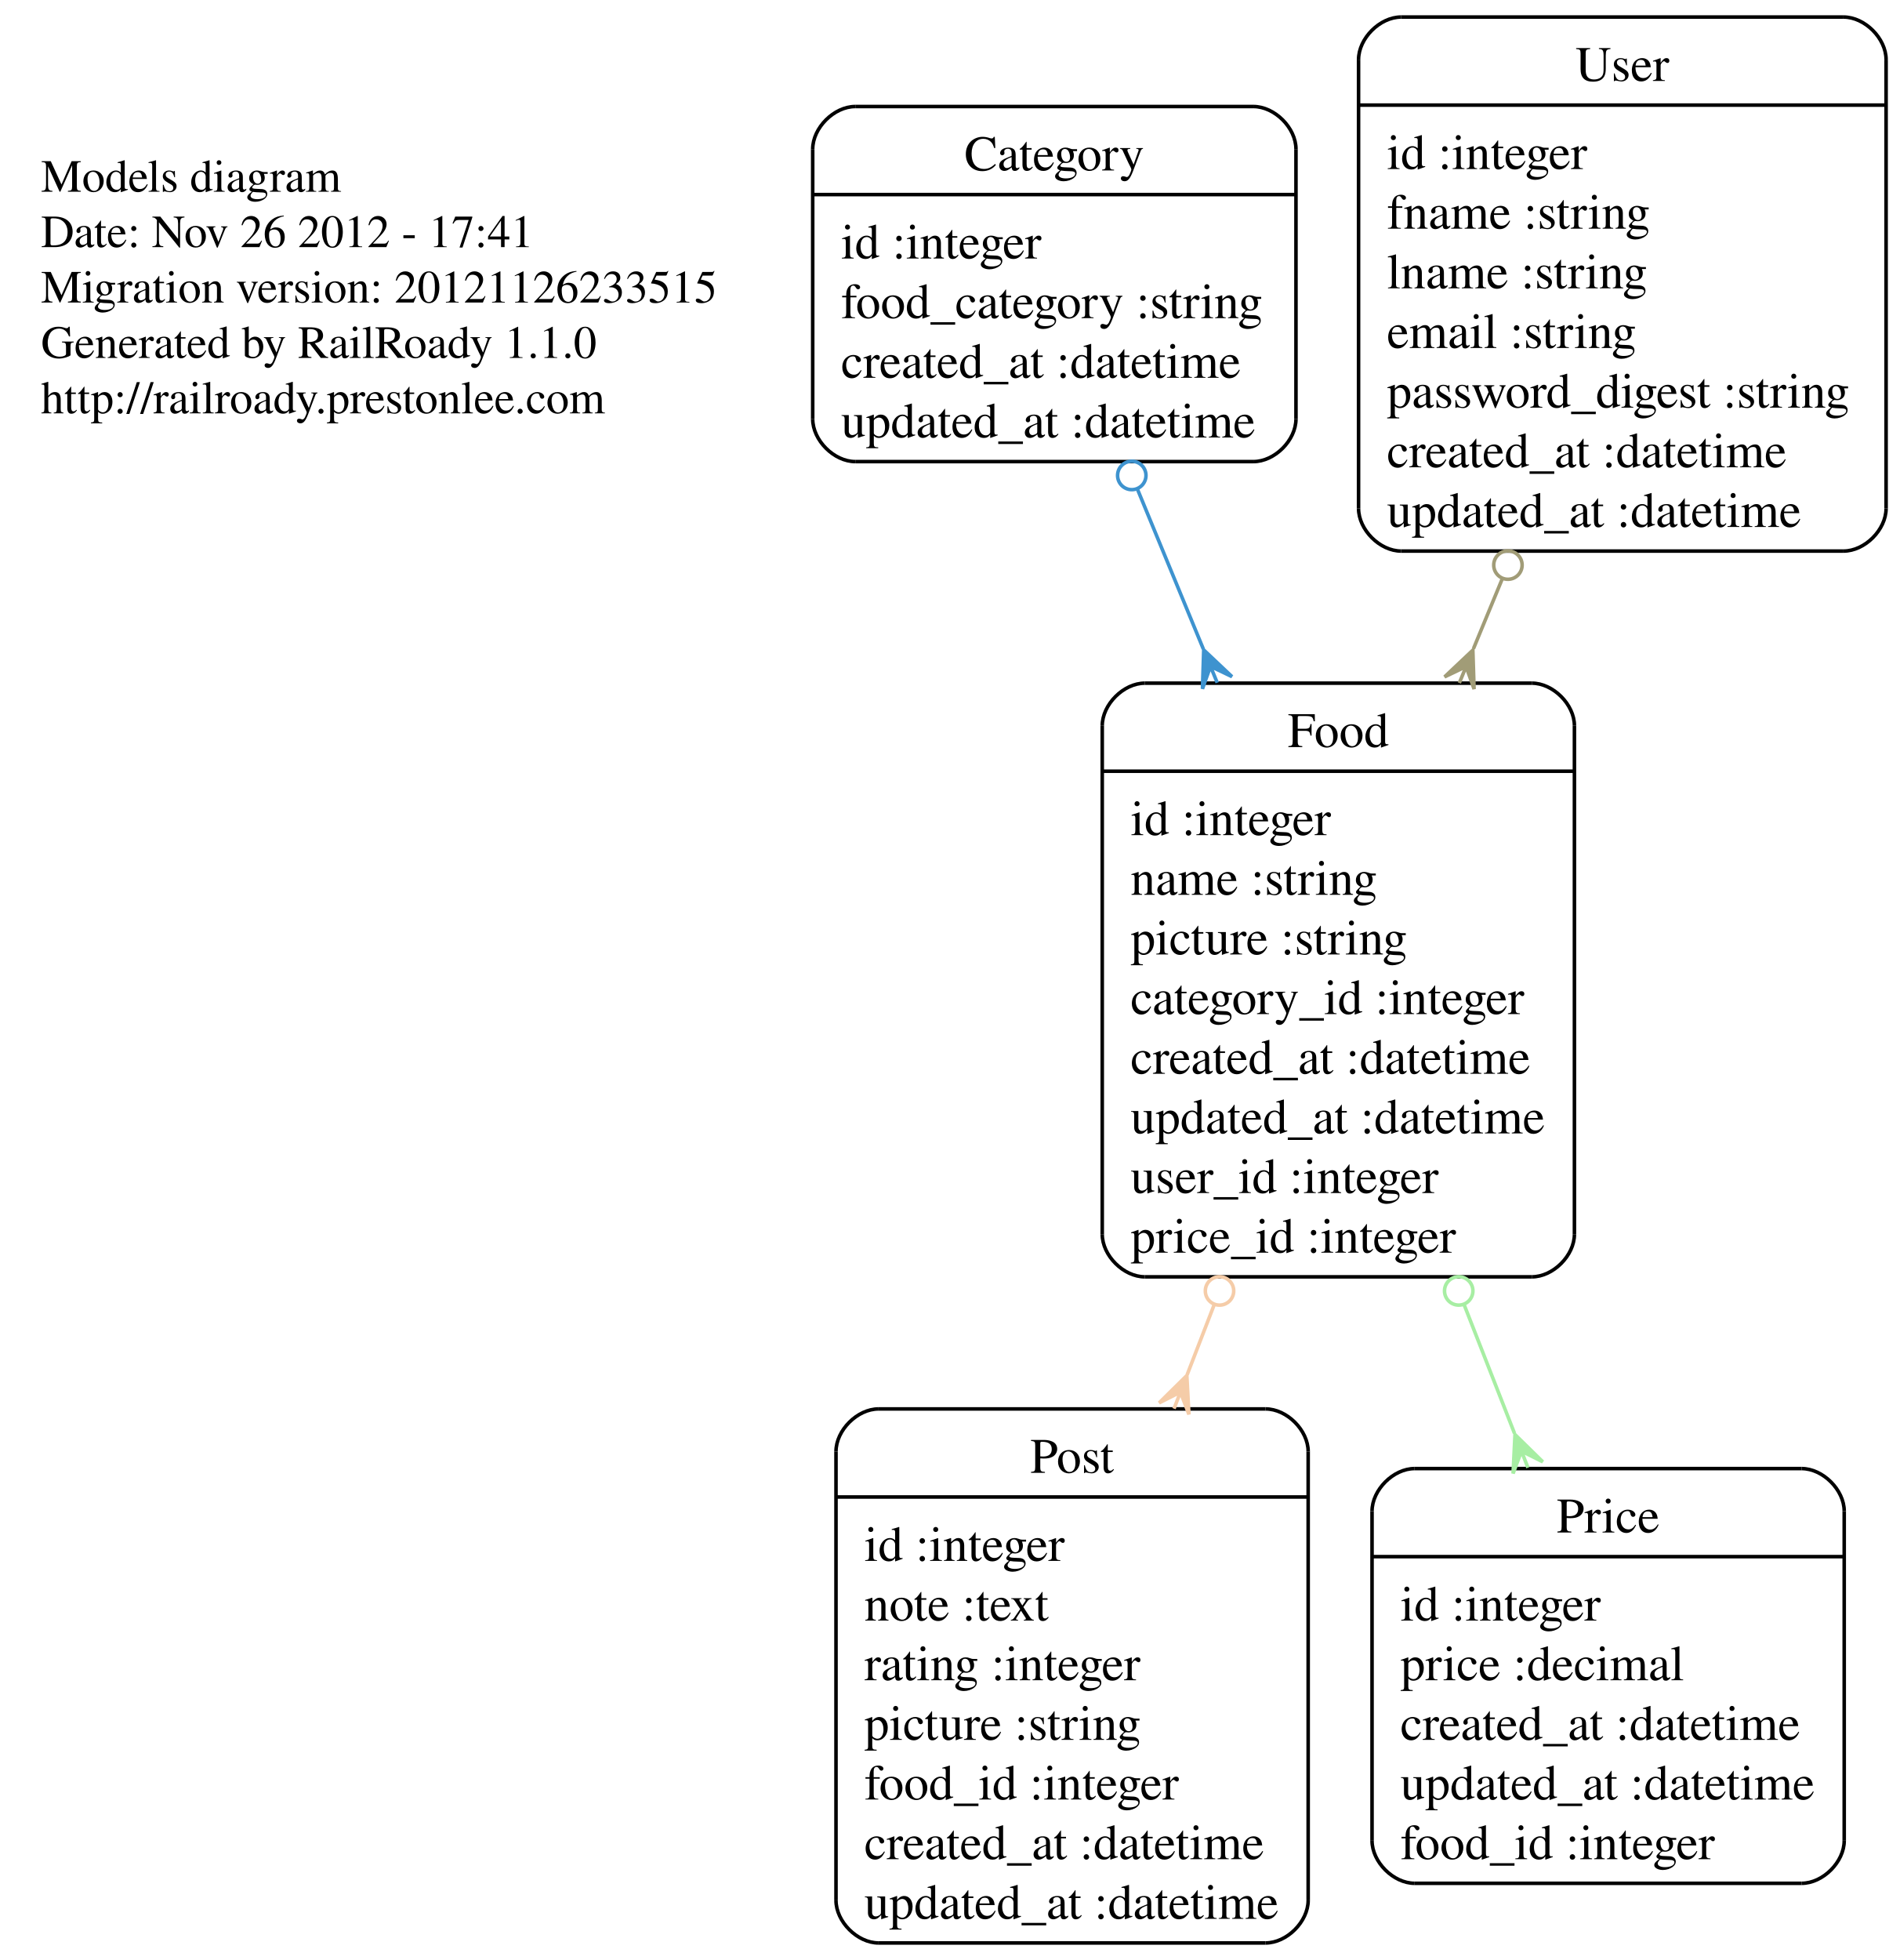
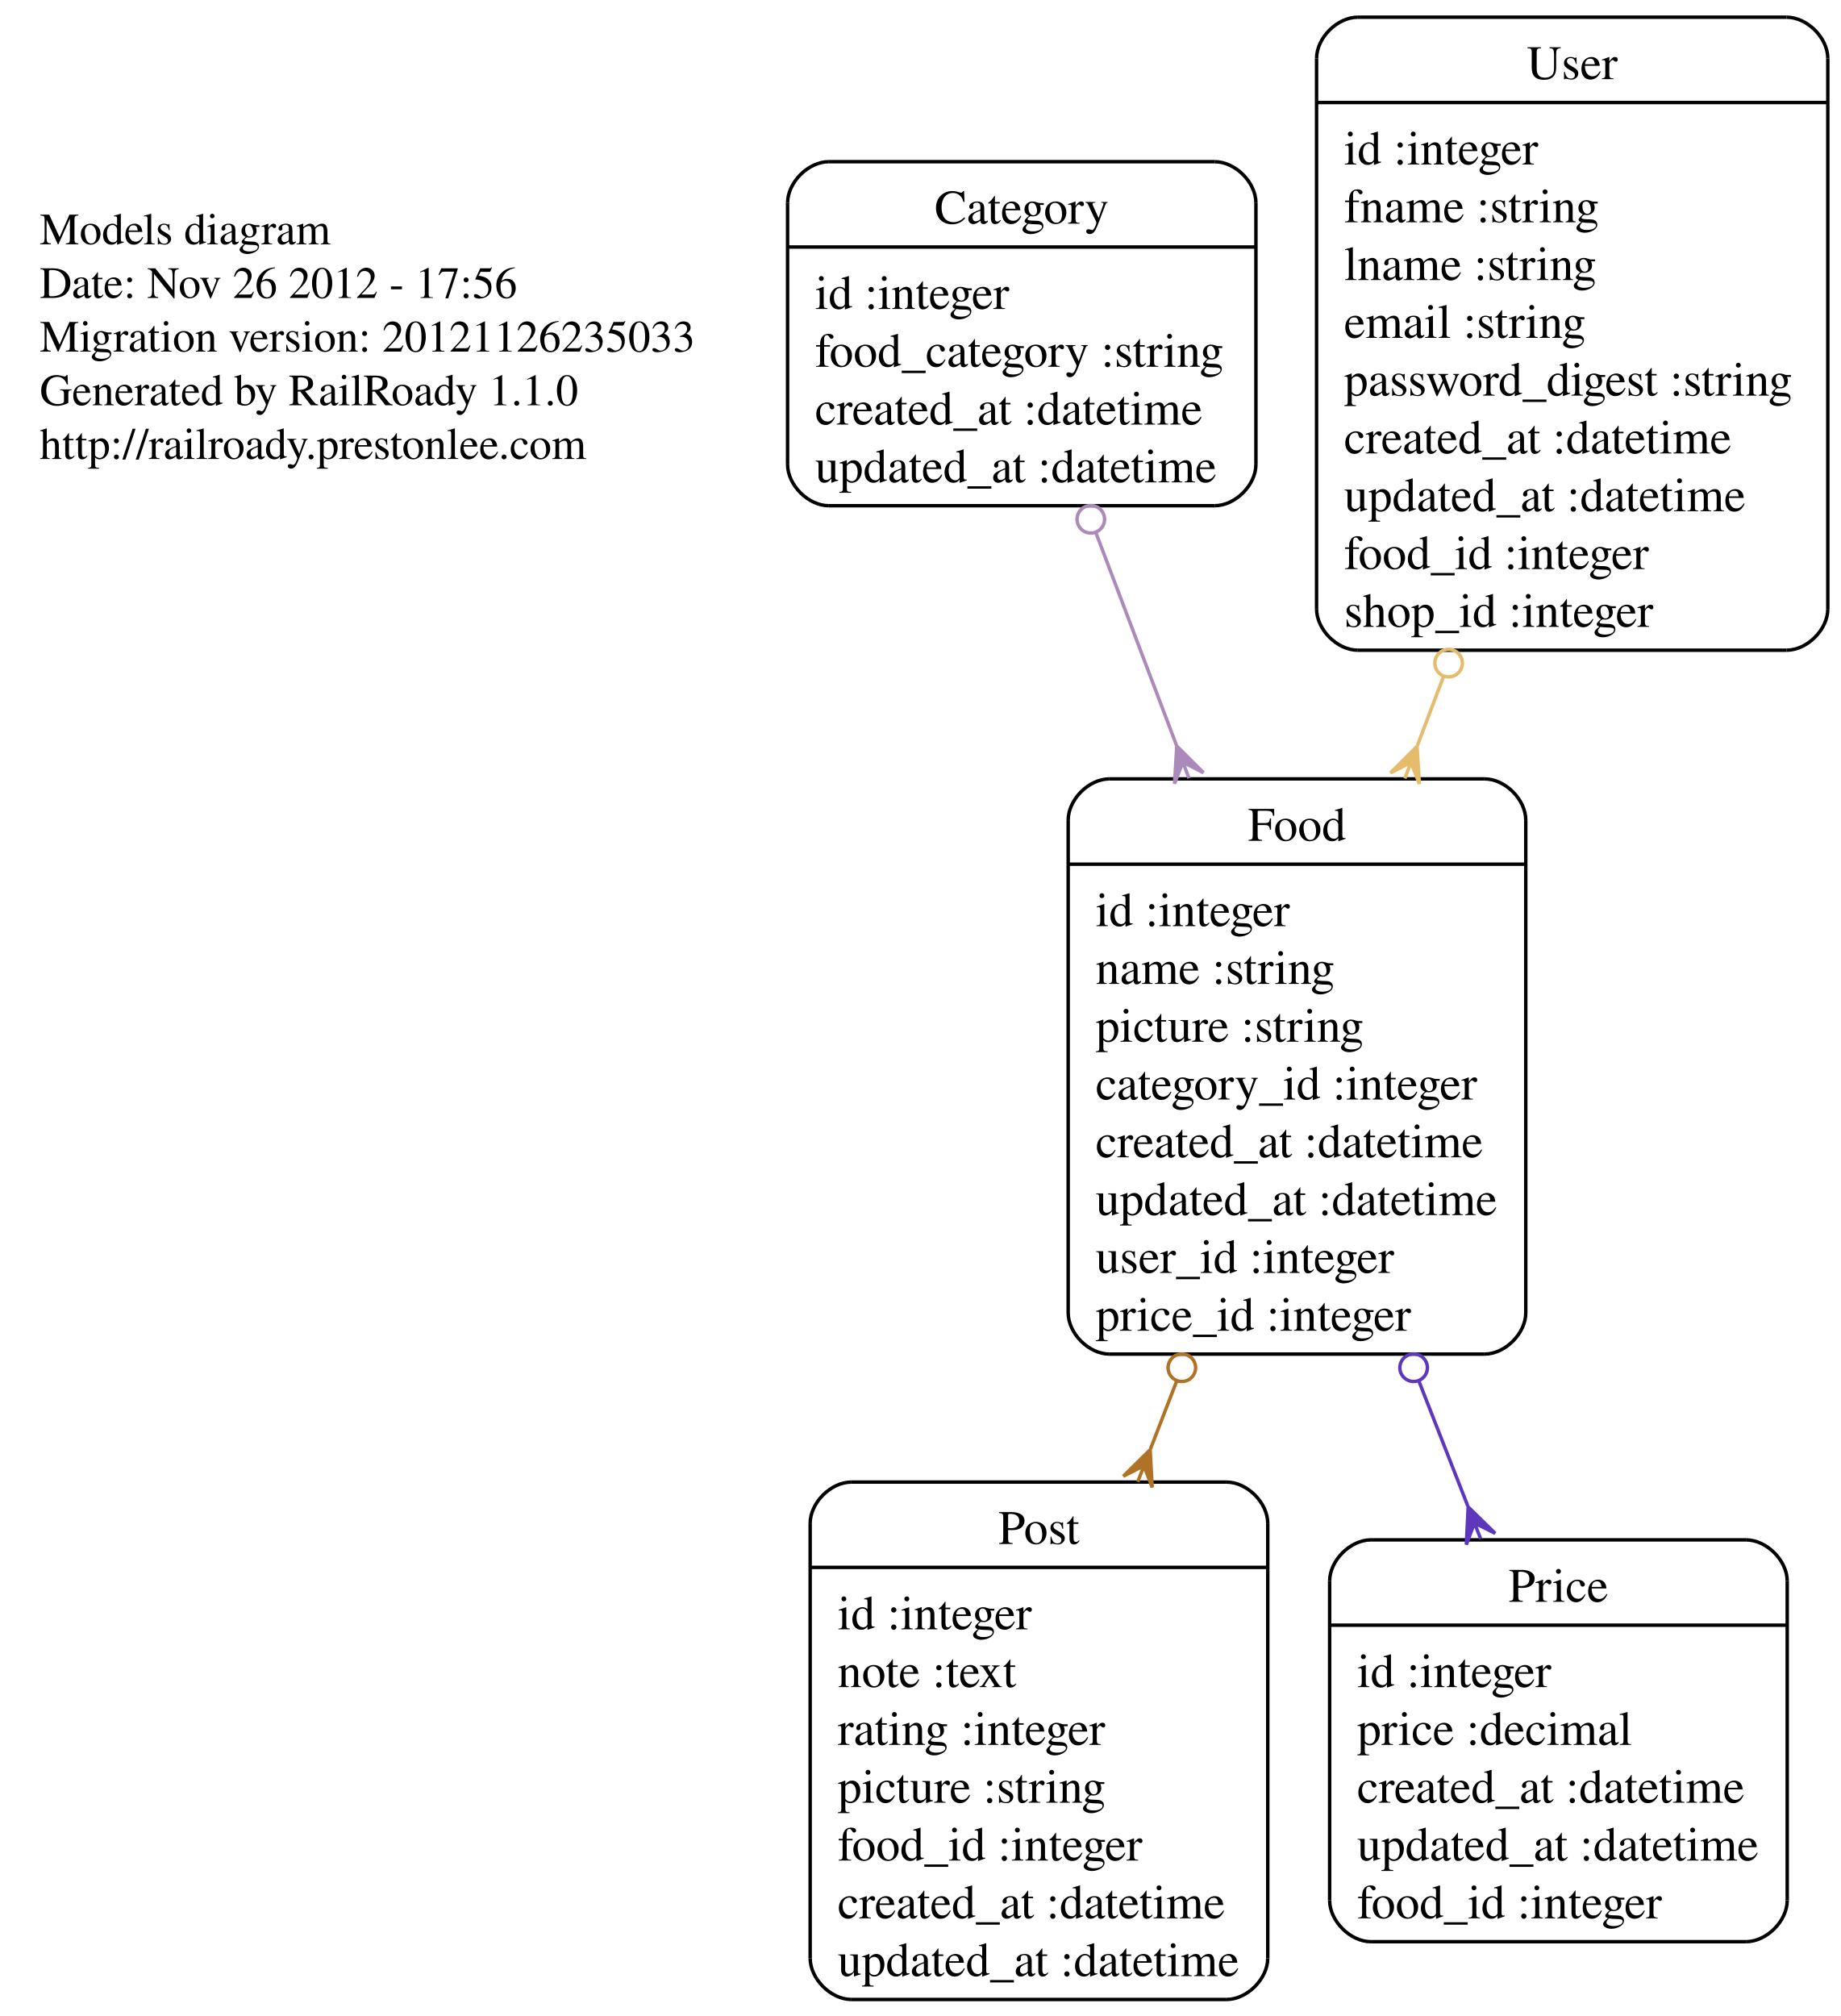
- <svg xmlns="http://www.w3.org/2000/svg" width="535pt" height="552pt" viewBox="0.00 0.00 535.00 552.00">
-   <g id="graph1" class="graph" transform="scale(1 1) rotate(0) translate(4 548)">
-     <polygon fill="white" stroke="white" points="-4,5 -4,-548 532,-548 532,5 -4,5" />
+ <svg xmlns="http://www.w3.org/2000/svg" width="535pt" height="586pt" viewBox="0.00 0.00 535.00 586.00">
+   <g id="graph1" class="graph" transform="scale(1 1) rotate(0) translate(4 582)">
+     <polygon fill="white" stroke="white" points="-4,5 -4,-582 532,-582 532,5 -4,5" />
    <g id="node1" class="node">
-       <text text-anchor="start" x="7.55" y="-494" font-family="Times,serif" font-size="13.00">Models diagram</text>
-       <text text-anchor="start" x="7.55" y="-478.4" font-family="Times,serif" font-size="13.00">Date: Nov 26 2012 - 17:41</text>
-       <text text-anchor="start" x="7.55" y="-462.8" font-family="Times,serif" font-size="13.00">Migration version: 20121126233515</text>
-       <text text-anchor="start" x="7.55" y="-447.2" font-family="Times,serif" font-size="13.00">Generated by RailRoady 1.1.0</text>
-       <text text-anchor="start" x="7.55" y="-431.6" font-family="Times,serif" font-size="13.00">http://railroady.prestonlee.com</text>
+       <text text-anchor="start" x="7.55" y="-511" font-family="Times,serif" font-size="13.00">Models diagram</text>
+       <text text-anchor="start" x="7.55" y="-495.4" font-family="Times,serif" font-size="13.00">Date: Nov 26 2012 - 17:56</text>
+       <text text-anchor="start" x="7.55" y="-479.8" font-family="Times,serif" font-size="13.00">Migration version: 20121126235033</text>
+       <text text-anchor="start" x="7.55" y="-464.2" font-family="Times,serif" font-size="13.00">Generated by RailRoady 1.1.0</text>
+       <text text-anchor="start" x="7.55" y="-448.6" font-family="Times,serif" font-size="13.00">http://railroady.prestonlee.com</text>
    </g>
    <g id="node2" class="node">
-       <polyline fill="none" stroke="black" points="236.933,-418 349.067,-418 " />
-       <path fill="none" stroke="black" d="M349.067,-418C355.067,-418 361.067,-424 361.067,-430" />
-       <polyline fill="none" stroke="black" points="361.067,-430 361.067,-506 " />
-       <path fill="none" stroke="black" d="M361.067,-506C361.067,-512 355.067,-518 349.067,-518" />
-       <polyline fill="none" stroke="black" points="349.067,-518 236.933,-518 " />
-       <path fill="none" stroke="black" d="M236.933,-518C230.933,-518 224.933,-512 224.933,-506" />
-       <polyline fill="none" stroke="black" points="224.933,-506 224.933,-430 " />
-       <path fill="none" stroke="black" d="M224.933,-430C224.933,-424 230.933,-418 236.933,-418" />
-       <text text-anchor="middle" x="293" y="-500" font-family="Times,serif" font-size="14.00">Category</text>
-       <polyline fill="none" stroke="black" points="224.933,-493.2 361.067,-493.2 " />
-       <text text-anchor="start" x="232.933" y="-475.2" font-family="Times,serif" font-size="14.00">id :integer</text>
-       <text text-anchor="start" x="232.933" y="-458.4" font-family="Times,serif" font-size="14.00">food_category :string</text>
-       <text text-anchor="start" x="232.933" y="-441.6" font-family="Times,serif" font-size="14.00">created_at :datetime</text>
-       <text text-anchor="start" x="232.933" y="-424.8" font-family="Times,serif" font-size="14.00">updated_at :datetime</text>
+       <polyline fill="none" stroke="black" points="236.933,-435 349.067,-435 " />
+       <path fill="none" stroke="black" d="M349.067,-435C355.067,-435 361.067,-441 361.067,-447" />
+       <polyline fill="none" stroke="black" points="361.067,-447 361.067,-523 " />
+       <path fill="none" stroke="black" d="M361.067,-523C361.067,-529 355.067,-535 349.067,-535" />
+       <polyline fill="none" stroke="black" points="349.067,-535 236.933,-535 " />
+       <path fill="none" stroke="black" d="M236.933,-535C230.933,-535 224.933,-529 224.933,-523" />
+       <polyline fill="none" stroke="black" points="224.933,-523 224.933,-447 " />
+       <path fill="none" stroke="black" d="M224.933,-447C224.933,-441 230.933,-435 236.933,-435" />
+       <text text-anchor="middle" x="293" y="-517" font-family="Times,serif" font-size="14.00">Category</text>
+       <polyline fill="none" stroke="black" points="224.933,-510.2 361.067,-510.2 " />
+       <text text-anchor="start" x="232.933" y="-492.2" font-family="Times,serif" font-size="14.00">id :integer</text>
+       <text text-anchor="start" x="232.933" y="-475.4" font-family="Times,serif" font-size="14.00">food_category :string</text>
+       <text text-anchor="start" x="232.933" y="-458.6" font-family="Times,serif" font-size="14.00">created_at :datetime</text>
+       <text text-anchor="start" x="232.933" y="-441.8" font-family="Times,serif" font-size="14.00">updated_at :datetime</text>
    </g>
    <g id="node3" class="node">
      <polyline fill="none" stroke="black" points="318.495,-188.4 427.505,-188.4 " />
      <path fill="none" stroke="black" d="M427.505,-188.4C433.505,-188.4 439.505,-194.4 439.505,-200.4" />
      <polyline fill="none" stroke="black" points="439.505,-200.4 439.505,-343.6 " />
      <path fill="none" stroke="black" d="M439.505,-343.6C439.505,-349.6 433.505,-355.6 427.505,-355.6" />
      <polyline fill="none" stroke="black" points="427.505,-355.6 318.495,-355.6 " />
      <path fill="none" stroke="black" d="M318.495,-355.6C312.495,-355.6 306.495,-349.6 306.495,-343.6" />
      <polyline fill="none" stroke="black" points="306.495,-343.6 306.495,-200.4 " />
      <path fill="none" stroke="black" d="M306.495,-200.4C306.495,-194.4 312.495,-188.4 318.495,-188.4" />
      <text text-anchor="middle" x="373" y="-337.6" font-family="Times,serif" font-size="14.00">Food</text>
      <polyline fill="none" stroke="black" points="306.495,-330.8 439.505,-330.8 " />
      <text text-anchor="start" x="314.495" y="-312.8" font-family="Times,serif" font-size="14.00">id :integer</text>
      <text text-anchor="start" x="314.495" y="-296" font-family="Times,serif" font-size="14.00">name :string</text>
      <text text-anchor="start" x="314.495" y="-279.2" font-family="Times,serif" font-size="14.00">picture :string</text>
      <text text-anchor="start" x="314.495" y="-262.4" font-family="Times,serif" font-size="14.00">category_id :integer</text>
      <text text-anchor="start" x="314.495" y="-245.6" font-family="Times,serif" font-size="14.00">created_at :datetime</text>
      <text text-anchor="start" x="314.495" y="-228.8" font-family="Times,serif" font-size="14.00">updated_at :datetime</text>
      <text text-anchor="start" x="314.495" y="-212" font-family="Times,serif" font-size="14.00">user_id :integer</text>
      <text text-anchor="start" x="314.495" y="-195.2" font-family="Times,serif" font-size="14.00">price_id :integer</text>
    </g>
    <g id="edge2" class="edge">
-       <path fill="none" stroke="#3e93cf" d="M316.456,-410.12C322.272,-396.017 328.654,-380.539 334.971,-365.221" />
-       <ellipse fill="none" stroke="#3e93cf" cx="314.816" cy="-414.097" rx="4" ry="4" />
-       <polygon fill="#3e93cf" stroke="#3e93cf" points="335.077,-364.962 343.05,-357.433 336.984,-360.34 338.89,-355.717 338.89,-355.717 338.89,-355.717 336.984,-360.34 334.73,-354.002 335.077,-364.962 335.077,-364.962" />
+       <path fill="none" stroke="#ab8aba" d="M314.538,-427.192C321.754,-408.161 329.996,-386.422 337.971,-365.39" />
+       <ellipse fill="none" stroke="#ab8aba" cx="313.074" cy="-431.056" rx="4" ry="4" />
+       <polygon fill="#ab8aba" stroke="#ab8aba" points="338.066,-365.138 345.819,-357.383 339.839,-360.463 341.611,-355.788 341.611,-355.788 341.611,-355.788 339.839,-360.463 337.404,-354.192 338.066,-365.138 338.066,-365.138" />
    </g>
    <g id="node4" class="node">
      <polyline fill="none" stroke="black" points="243.495,-0.8 352.505,-0.8 " />
      <path fill="none" stroke="black" d="M352.505,-0.8C358.505,-0.8 364.505,-6.8 364.505,-12.8" />
      <polyline fill="none" stroke="black" points="364.505,-12.8 364.505,-139.2 " />
      <path fill="none" stroke="black" d="M364.505,-139.2C364.505,-145.2 358.505,-151.2 352.505,-151.2" />
      <polyline fill="none" stroke="black" points="352.505,-151.2 243.495,-151.2 " />
      <path fill="none" stroke="black" d="M243.495,-151.2C237.495,-151.2 231.495,-145.2 231.495,-139.2" />
      <polyline fill="none" stroke="black" points="231.495,-139.2 231.495,-12.8 " />
      <path fill="none" stroke="black" d="M231.495,-12.8C231.495,-6.8 237.495,-0.8 243.495,-0.8" />
      <text text-anchor="middle" x="298" y="-133.2" font-family="Times,serif" font-size="14.00">Post</text>
      <polyline fill="none" stroke="black" points="231.495,-126.4 364.505,-126.4 " />
      <text text-anchor="start" x="239.495" y="-108.4" font-family="Times,serif" font-size="14.00">id :integer</text>
      <text text-anchor="start" x="239.495" y="-91.6" font-family="Times,serif" font-size="14.00">note :text</text>
      <text text-anchor="start" x="239.495" y="-74.8" font-family="Times,serif" font-size="14.00">rating :integer</text>
      <text text-anchor="start" x="239.495" y="-58" font-family="Times,serif" font-size="14.00">picture :string</text>
      <text text-anchor="start" x="239.495" y="-41.2" font-family="Times,serif" font-size="14.00">food_id :integer</text>
      <text text-anchor="start" x="239.495" y="-24.4" font-family="Times,serif" font-size="14.00">created_at :datetime</text>
      <text text-anchor="start" x="239.495" y="-7.6" font-family="Times,serif" font-size="14.00">updated_at :datetime</text>
    </g>
    <g id="edge4" class="edge">
-       <path fill="none" stroke="#f5cca8" d="M338.076,-180.664C335.521,-174.054 332.949,-167.401 330.409,-160.831" />
-       <ellipse fill="none" stroke="#f5cca8" cx="339.533" cy="-184.433" rx="4" ry="4" />
-       <polygon fill="#f5cca8" stroke="#f5cca8" points="330.322,-160.606 330.913,-149.656 328.519,-155.942 326.716,-151.278 326.716,-151.278 326.716,-151.278 328.519,-155.942 322.519,-152.901 330.322,-160.606 330.322,-160.606" />
+       <path fill="none" stroke="#af7226" d="M338.076,-180.664C335.521,-174.054 332.949,-167.401 330.409,-160.831" />
+       <ellipse fill="none" stroke="#af7226" cx="339.533" cy="-184.433" rx="4" ry="4" />
+       <polygon fill="#af7226" stroke="#af7226" points="330.322,-160.606 330.913,-149.656 328.519,-155.942 326.716,-151.278 326.716,-151.278 326.716,-151.278 328.519,-155.942 322.519,-152.901 330.322,-160.606 330.322,-160.606" />
    </g>
    <g id="node5" class="node">
      <polyline fill="none" stroke="black" points="394.495,-17.6 503.505,-17.6 " />
      <path fill="none" stroke="black" d="M503.505,-17.6C509.505,-17.6 515.505,-23.6 515.505,-29.6" />
      <polyline fill="none" stroke="black" points="515.505,-29.6 515.505,-122.4 " />
      <path fill="none" stroke="black" d="M515.505,-122.4C515.505,-128.4 509.505,-134.4 503.505,-134.4" />
      <polyline fill="none" stroke="black" points="503.505,-134.4 394.495,-134.4 " />
      <path fill="none" stroke="black" d="M394.495,-134.4C388.495,-134.4 382.495,-128.4 382.495,-122.4" />
      <polyline fill="none" stroke="black" points="382.495,-122.4 382.495,-29.6 " />
      <path fill="none" stroke="black" d="M382.495,-29.6C382.495,-23.6 388.495,-17.6 394.495,-17.6" />
      <text text-anchor="middle" x="449" y="-116.4" font-family="Times,serif" font-size="14.00">Price</text>
      <polyline fill="none" stroke="black" points="382.495,-109.6 515.505,-109.6 " />
      <text text-anchor="start" x="390.495" y="-91.6" font-family="Times,serif" font-size="14.00">id :integer</text>
      <text text-anchor="start" x="390.495" y="-74.8" font-family="Times,serif" font-size="14.00">price :decimal</text>
      <text text-anchor="start" x="390.495" y="-58" font-family="Times,serif" font-size="14.00">created_at :datetime</text>
      <text text-anchor="start" x="390.495" y="-41.2" font-family="Times,serif" font-size="14.00">updated_at :datetime</text>
      <text text-anchor="start" x="390.495" y="-24.4" font-family="Times,serif" font-size="14.00">food_id :integer</text>
    </g>
    <g id="edge6" class="edge">
-       <path fill="none" stroke="#a7eea3" d="M408.443,-180.528C413.219,-168.336 418.049,-156.006 422.63,-144.313" />
-       <ellipse fill="none" stroke="#a7eea3" cx="406.91" cy="-184.439" rx="4" ry="4" />
-       <polygon fill="#a7eea3" stroke="#a7eea3" points="422.765,-143.969 430.602,-136.299 424.589,-139.313 426.412,-134.658 426.412,-134.658 426.412,-134.658 424.589,-139.313 422.223,-133.016 422.765,-143.969 422.765,-143.969" />
+       <path fill="none" stroke="#5d38bc" d="M408.443,-180.528C413.219,-168.336 418.049,-156.006 422.63,-144.313" />
+       <ellipse fill="none" stroke="#5d38bc" cx="406.91" cy="-184.439" rx="4" ry="4" />
+       <polygon fill="#5d38bc" stroke="#5d38bc" points="422.765,-143.969 430.602,-136.299 424.589,-139.313 426.412,-134.658 426.412,-134.658 426.412,-134.658 424.589,-139.313 422.223,-133.016 422.765,-143.969 422.765,-143.969" />
    </g>
    <g id="node6" class="node">
-       <polyline fill="none" stroke="black" points="390.698,-392.8 515.302,-392.8 " />
-       <path fill="none" stroke="black" d="M515.302,-392.8C521.302,-392.8 527.302,-398.8 527.302,-404.8" />
-       <polyline fill="none" stroke="black" points="527.302,-404.8 527.302,-531.2 " />
-       <path fill="none" stroke="black" d="M527.302,-531.2C527.302,-537.2 521.302,-543.2 515.302,-543.2" />
-       <polyline fill="none" stroke="black" points="515.302,-543.2 390.698,-543.2 " />
-       <path fill="none" stroke="black" d="M390.698,-543.2C384.698,-543.2 378.698,-537.2 378.698,-531.2" />
-       <polyline fill="none" stroke="black" points="378.698,-531.2 378.698,-404.8 " />
-       <path fill="none" stroke="black" d="M378.698,-404.8C378.698,-398.8 384.698,-392.8 390.698,-392.8" />
-       <text text-anchor="middle" x="453" y="-525.2" font-family="Times,serif" font-size="14.00">User</text>
-       <polyline fill="none" stroke="black" points="378.698,-518.4 527.302,-518.4 " />
-       <text text-anchor="start" x="386.698" y="-500.4" font-family="Times,serif" font-size="14.00">id :integer</text>
-       <text text-anchor="start" x="386.698" y="-483.6" font-family="Times,serif" font-size="14.00">fname :string</text>
-       <text text-anchor="start" x="386.698" y="-466.8" font-family="Times,serif" font-size="14.00">lname :string</text>
-       <text text-anchor="start" x="386.698" y="-450" font-family="Times,serif" font-size="14.00">email :string</text>
-       <text text-anchor="start" x="386.698" y="-433.2" font-family="Times,serif" font-size="14.00">password_digest :string</text>
-       <text text-anchor="start" x="386.698" y="-416.4" font-family="Times,serif" font-size="14.00">created_at :datetime</text>
-       <text text-anchor="start" x="386.698" y="-399.6" font-family="Times,serif" font-size="14.00">updated_at :datetime</text>
+       <polyline fill="none" stroke="black" points="390.698,-393 515.302,-393 " />
+       <path fill="none" stroke="black" d="M515.302,-393C521.302,-393 527.302,-399 527.302,-405" />
+       <polyline fill="none" stroke="black" points="527.302,-405 527.302,-565 " />
+       <path fill="none" stroke="black" d="M527.302,-565C527.302,-571 521.302,-577 515.302,-577" />
+       <polyline fill="none" stroke="black" points="515.302,-577 390.698,-577 " />
+       <path fill="none" stroke="black" d="M390.698,-577C384.698,-577 378.698,-571 378.698,-565" />
+       <polyline fill="none" stroke="black" points="378.698,-565 378.698,-405 " />
+       <path fill="none" stroke="black" d="M378.698,-405C378.698,-399 384.698,-393 390.698,-393" />
+       <text text-anchor="middle" x="453" y="-559" font-family="Times,serif" font-size="14.00">User</text>
+       <polyline fill="none" stroke="black" points="378.698,-552.2 527.302,-552.2 " />
+       <text text-anchor="start" x="386.698" y="-534.2" font-family="Times,serif" font-size="14.00">id :integer</text>
+       <text text-anchor="start" x="386.698" y="-517.4" font-family="Times,serif" font-size="14.00">fname :string</text>
+       <text text-anchor="start" x="386.698" y="-500.6" font-family="Times,serif" font-size="14.00">lname :string</text>
+       <text text-anchor="start" x="386.698" y="-483.8" font-family="Times,serif" font-size="14.00">email :string</text>
+       <text text-anchor="start" x="386.698" y="-467" font-family="Times,serif" font-size="14.00">password_digest :string</text>
+       <text text-anchor="start" x="386.698" y="-450.2" font-family="Times,serif" font-size="14.00">created_at :datetime</text>
+       <text text-anchor="start" x="386.698" y="-433.4" font-family="Times,serif" font-size="14.00">updated_at :datetime</text>
+       <text text-anchor="start" x="386.698" y="-416.6" font-family="Times,serif" font-size="14.00">food_id :integer</text>
+       <text text-anchor="start" x="386.698" y="-399.8" font-family="Times,serif" font-size="14.00">shop_id :integer</text>
    </g>
    <g id="edge8" class="edge">
-       <path fill="none" stroke="#a19c77" d="M419.242,-385.137C416.539,-378.583 413.798,-371.934 411.068,-365.315" />
-       <ellipse fill="none" stroke="#a19c77" cx="420.774" cy="-388.851" rx="4" ry="4" />
-       <polygon fill="#a19c77" stroke="#a19c77" points="410.895,-364.896 411.243,-353.936 408.989,-360.274 407.083,-355.651 407.083,-355.651 407.083,-355.651 408.989,-360.274 402.923,-357.367 410.895,-364.896 410.895,-364.896" />
+       <path fill="none" stroke="#e5bb6c" d="M415.621,-385.414C413.092,-378.742 410.548,-372.033 408.031,-365.394" />
+       <ellipse fill="none" stroke="#e5bb6c" cx="417.074" cy="-389.246" rx="4" ry="4" />
+       <polygon fill="#e5bb6c" stroke="#e5bb6c" points="407.912,-365.08 408.574,-354.134 406.139,-360.405 404.367,-355.73 404.367,-355.73 404.367,-355.73 406.139,-360.405 400.159,-357.325 407.912,-365.08 407.912,-365.08" />
    </g>
  </g>
</svg>
